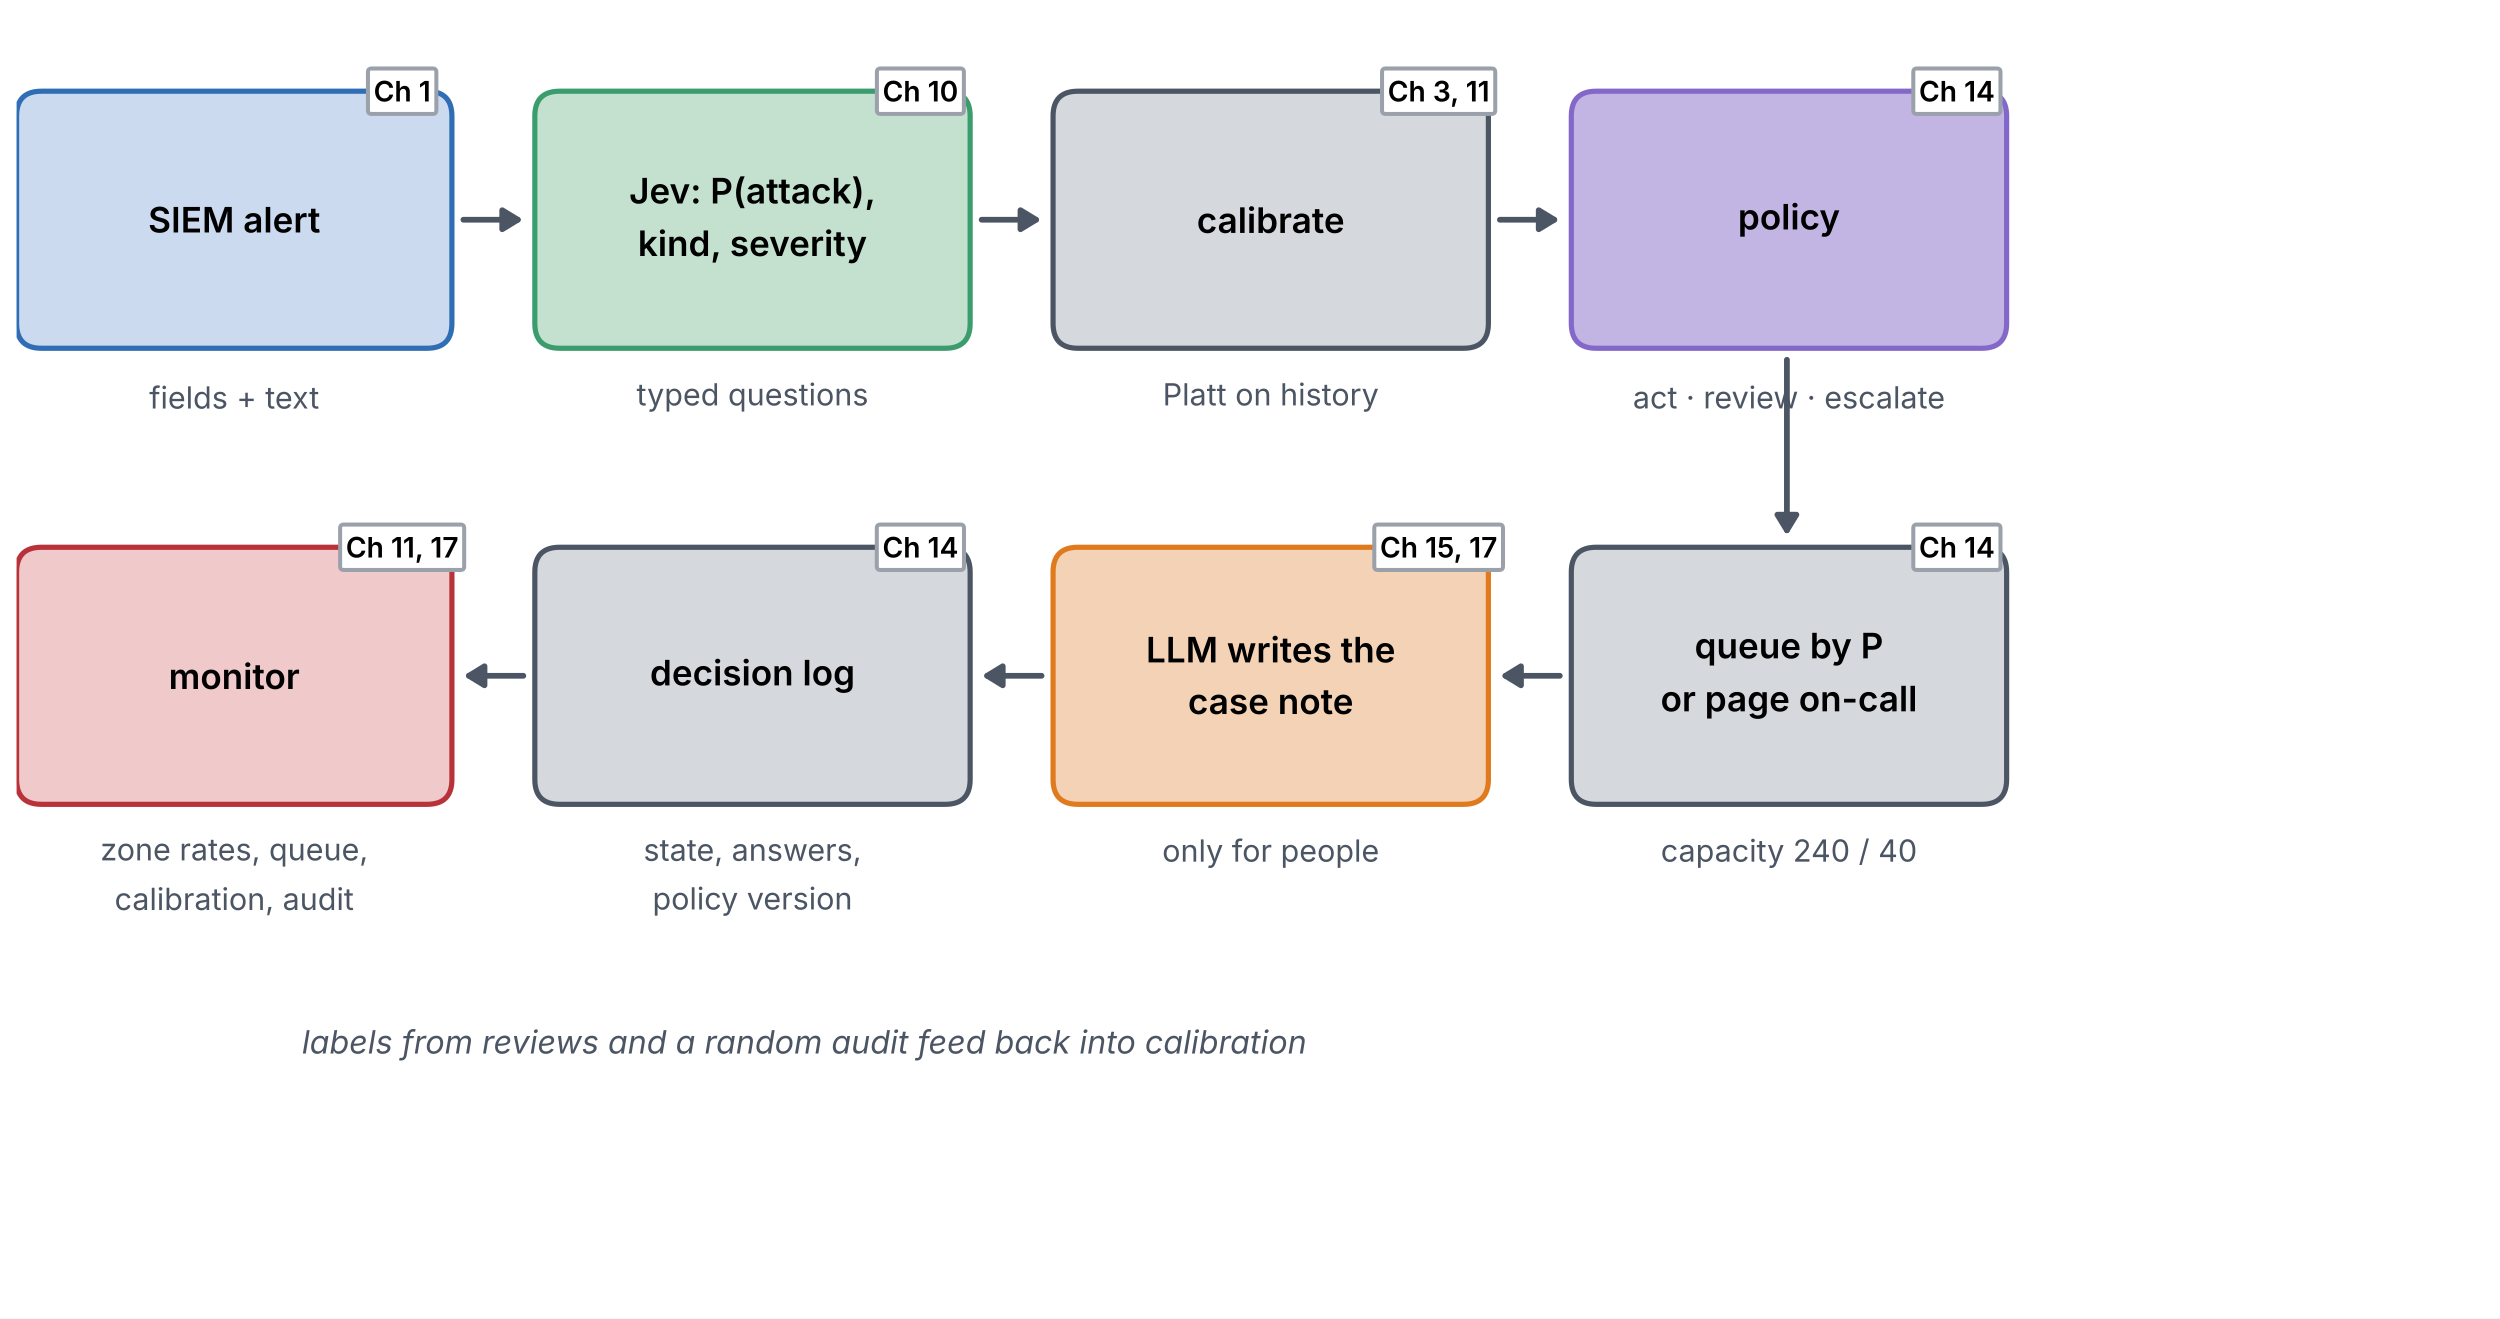
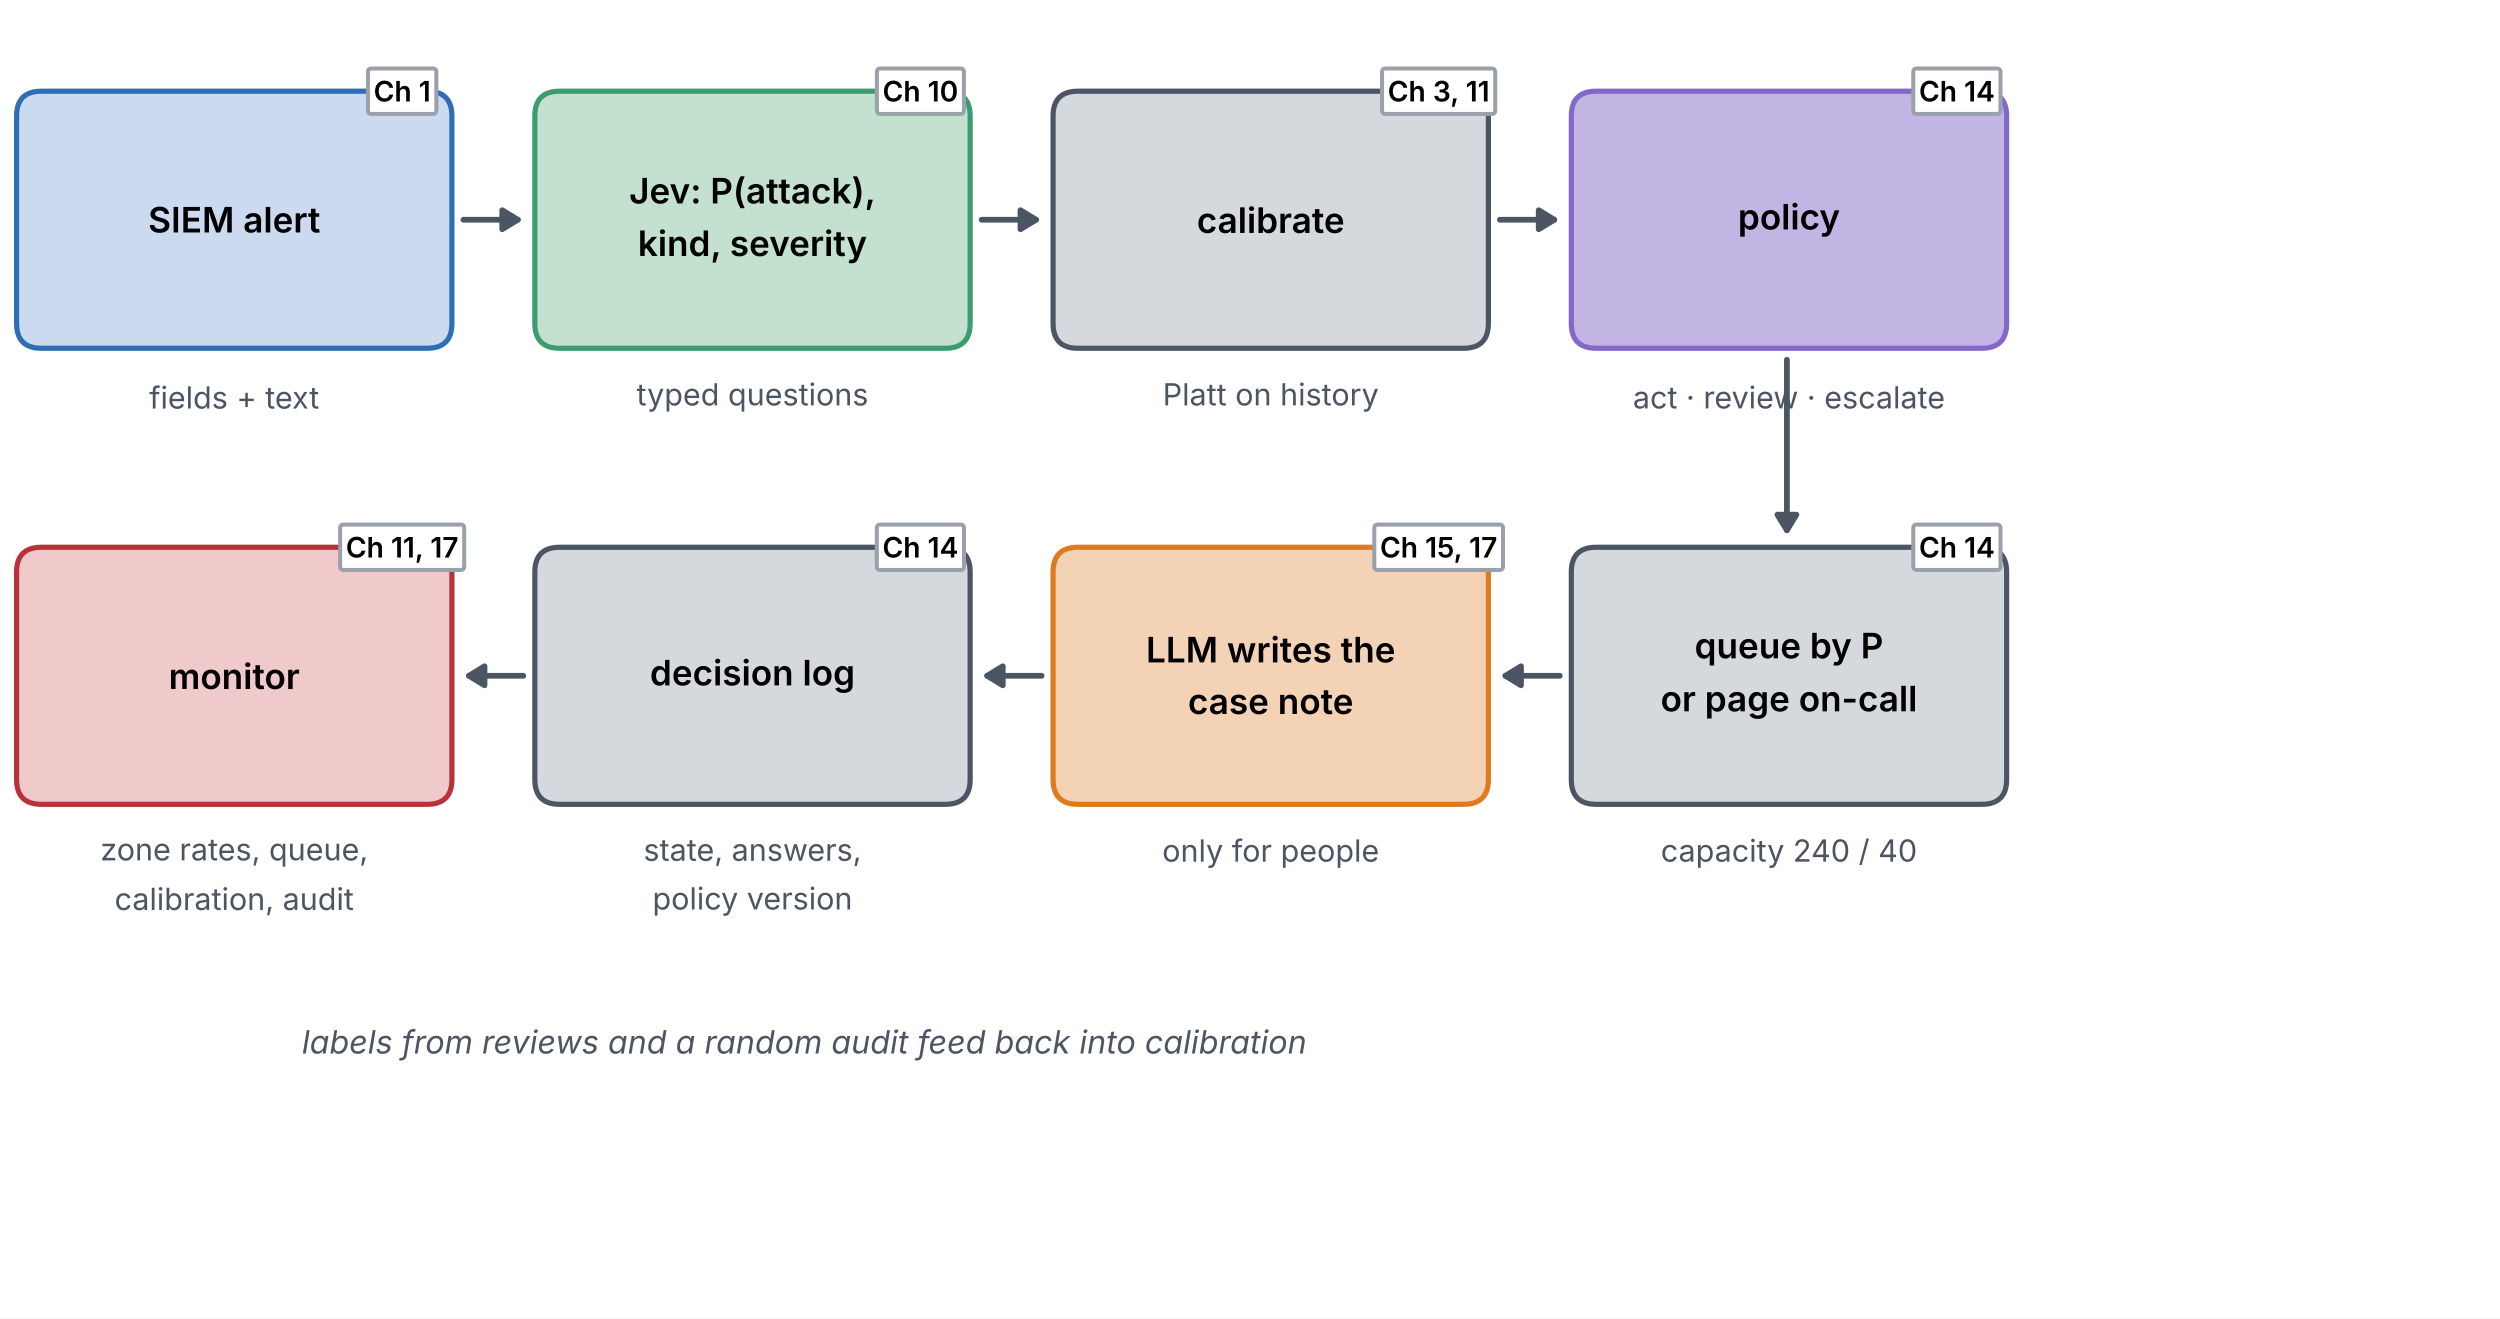
<svg xmlns="http://www.w3.org/2000/svg" width="434.16pt" height="228.96pt" viewBox="0 0 434.16 228.96" version="1.1">
  <defs>
    <style type="text/css">*{stroke-linejoin: round; stroke-linecap: butt}</style>
  </defs>
  <g id="figure_1">
    <g id="patch_1">
      <path d="M 0 228.96  L 434.16 228.96  L 434.16 -0  L 0 -0  z " style="fill: #ffffff" />
    </g>
    <g id="axes_1">
      <g id="patch_2">
-         <path d="M 80.48 38.16  Q 85.68 38.16 89.92 38.16  " clip-path="url(#pcda94e4dd8)" style="fill: none; stroke: #4b5563; stroke-linecap: round" />
-         <path d="M 87.22 36.51  L 89.92 38.16  L 87.22 39.81  z " clip-path="url(#pcda94e4dd8)" style="fill: #4b5563; stroke: #4b5563; stroke-linecap: round" />
+         <path d="M 80.48 38.16  Q 85.68 38.16 89.92 38.16  " style="fill: none; stroke: #4b5563; stroke-linecap: round" />
+         <path d="M 87.22 36.51  L 89.92 38.16  L 87.22 39.81  z " style="fill: #4b5563; stroke: #4b5563; stroke-linecap: round" />
      </g>
      <g id="patch_3">
-         <path d="M 170.48 38.16  Q 175.68 38.16 179.92 38.16  " clip-path="url(#pcda94e4dd8)" style="fill: none; stroke: #4b5563; stroke-linecap: round" />
-         <path d="M 177.22 36.51  L 179.92 38.16  L 177.22 39.81  z " clip-path="url(#pcda94e4dd8)" style="fill: #4b5563; stroke: #4b5563; stroke-linecap: round" />
+         <path d="M 170.48 38.16  Q 175.68 38.16 179.92 38.16  " style="fill: none; stroke: #4b5563; stroke-linecap: round" />
+         <path d="M 177.22 36.51  L 179.92 38.16  L 177.22 39.81  z " style="fill: #4b5563; stroke: #4b5563; stroke-linecap: round" />
      </g>
      <g id="patch_4">
-         <path d="M 260.48 38.16  Q 265.68 38.16 269.92 38.16  " clip-path="url(#pcda94e4dd8)" style="fill: none; stroke: #4b5563; stroke-linecap: round" />
-         <path d="M 267.22 36.51  L 269.92 38.16  L 267.22 39.81  z " clip-path="url(#pcda94e4dd8)" style="fill: #4b5563; stroke: #4b5563; stroke-linecap: round" />
+         <path d="M 260.48 38.16  Q 265.68 38.16 269.92 38.16  " style="fill: none; stroke: #4b5563; stroke-linecap: round" />
+         <path d="M 267.22 36.51  L 269.92 38.16  L 267.22 39.81  z " style="fill: #4b5563; stroke: #4b5563; stroke-linecap: round" />
      </g>
      <g id="patch_5">
-         <path d="M 310.32 62.484  Q 310.32 77.762 310.32 92.082  " clip-path="url(#pcda94e4dd8)" style="fill: none; stroke: #4b5563; stroke-linecap: round" />
-         <path d="M 311.97 89.382  L 310.32 92.082  L 308.67 89.382  z " clip-path="url(#pcda94e4dd8)" style="fill: #4b5563; stroke: #4b5563; stroke-linecap: round" />
+         <path d="M 310.32 62.484  Q 310.32 77.762 310.32 92.082  " style="fill: none; stroke: #4b5563; stroke-linecap: round" />
+         <path d="M 311.97 89.382  L 310.32 92.082  L 308.67 89.382  z " style="fill: #4b5563; stroke: #4b5563; stroke-linecap: round" />
      </g>
      <g id="patch_6">
-         <path d="M 270.88 117.36  Q 265.68 117.36 261.44 117.36  " clip-path="url(#pcda94e4dd8)" style="fill: none; stroke: #4b5563; stroke-linecap: round" />
-         <path d="M 264.14 119.01  L 261.44 117.36  L 264.14 115.71  z " clip-path="url(#pcda94e4dd8)" style="fill: #4b5563; stroke: #4b5563; stroke-linecap: round" />
+         <path d="M 270.88 117.36  Q 265.68 117.36 261.44 117.36  " style="fill: none; stroke: #4b5563; stroke-linecap: round" />
+         <path d="M 264.14 119.01  L 261.44 117.36  L 264.14 115.71  z " style="fill: #4b5563; stroke: #4b5563; stroke-linecap: round" />
      </g>
      <g id="patch_7">
-         <path d="M 180.88 117.36  Q 175.68 117.36 171.44 117.36  " clip-path="url(#pcda94e4dd8)" style="fill: none; stroke: #4b5563; stroke-linecap: round" />
-         <path d="M 174.14 119.01  L 171.44 117.36  L 174.14 115.71  z " clip-path="url(#pcda94e4dd8)" style="fill: #4b5563; stroke: #4b5563; stroke-linecap: round" />
+         <path d="M 180.88 117.36  Q 175.68 117.36 171.44 117.36  " style="fill: none; stroke: #4b5563; stroke-linecap: round" />
+         <path d="M 174.14 119.01  L 171.44 117.36  L 174.14 115.71  z " style="fill: #4b5563; stroke: #4b5563; stroke-linecap: round" />
      </g>
      <g id="patch_8">
-         <path d="M 90.88 117.36  Q 85.68 117.36 81.44 117.36  " clip-path="url(#pcda94e4dd8)" style="fill: none; stroke: #4b5563; stroke-linecap: round" />
-         <path d="M 84.14 119.01  L 81.44 117.36  L 84.14 115.71  z " clip-path="url(#pcda94e4dd8)" style="fill: #4b5563; stroke: #4b5563; stroke-linecap: round" />
+         <path d="M 90.88 117.36  Q 85.68 117.36 81.44 117.36  " style="fill: none; stroke: #4b5563; stroke-linecap: round" />
+         <path d="M 84.14 119.01  L 81.44 117.36  L 84.14 115.71  z " style="fill: #4b5563; stroke: #4b5563; stroke-linecap: round" />
      </g>
      <g id="patch_9">
-         <path d="M 7.2 60.48  L 74.16 60.48  Q 78.48 60.48 78.48 56.16  L 78.48 20.16  Q 78.48 15.84 74.16 15.84  L 7.2 15.84  Q 2.88 15.84 2.88 20.16  L 2.88 56.16  Q 2.88 60.48 7.2 60.48  z " clip-path="url(#pcda94e4dd8)" style="fill: #cbdaef; stroke: #2f6db5; stroke-width: 0.9; stroke-linejoin: miter" />
+         <path d="M 7.2 60.48  L 74.16 60.48  Q 78.48 60.48 78.48 56.16  L 78.48 20.16  Q 78.48 15.84 74.16 15.84  L 7.2 15.84  Q 2.88 15.84 2.88 20.16  L 2.88 56.16  Q 2.88 60.48 7.2 60.48  z " style="fill: #cbdaef; stroke: #2f6db5; stroke-width: 0.9; stroke-linejoin: miter" />
      </g>
      <g id="patch_10">
-         <path d="M 97.2 60.48  L 164.16 60.48  Q 168.48 60.48 168.48 56.16  L 168.48 20.16  Q 168.48 15.84 164.16 15.84  L 97.2 15.84  Q 92.88 15.84 92.88 20.16  L 92.88 56.16  Q 92.88 60.48 97.2 60.48  z " clip-path="url(#pcda94e4dd8)" style="fill: #c4e1d0; stroke: #3b9c6e; stroke-width: 0.9; stroke-linejoin: miter" />
+         <path d="M 97.2 60.48  L 164.16 60.48  Q 168.48 60.48 168.48 56.16  L 168.48 20.16  Q 168.48 15.84 164.16 15.84  L 97.2 15.84  Q 92.88 15.84 92.88 20.16  L 92.88 56.16  Q 92.88 60.48 97.2 60.48  z " style="fill: #c4e1d0; stroke: #3b9c6e; stroke-width: 0.9; stroke-linejoin: miter" />
      </g>
      <g id="patch_11">
-         <path d="M 187.2 60.48  L 254.16 60.48  Q 258.48 60.48 258.48 56.16  L 258.48 20.16  Q 258.48 15.84 254.16 15.84  L 187.2 15.84  Q 182.88 15.84 182.88 20.16  L 182.88 56.16  Q 182.88 60.48 187.2 60.48  z " clip-path="url(#pcda94e4dd8)" style="fill: #d5d8dd; stroke: #4b5563; stroke-width: 0.9; stroke-linejoin: miter" />
+         <path d="M 187.2 60.48  L 254.16 60.48  Q 258.48 60.48 258.48 56.16  L 258.48 20.16  Q 258.48 15.84 254.16 15.84  L 187.2 15.84  Q 182.88 15.84 182.88 20.16  L 182.88 56.16  Q 182.88 60.48 187.2 60.48  z " style="fill: #d5d8dd; stroke: #4b5563; stroke-width: 0.9; stroke-linejoin: miter" />
      </g>
      <g id="patch_12">
-         <path d="M 277.2 60.48  L 344.16 60.48  Q 348.48 60.48 348.48 56.16  L 348.48 20.16  Q 348.48 15.84 344.16 15.84  L 277.2 15.84  Q 272.88 15.84 272.88 20.16  L 272.88 56.16  Q 272.88 60.48 277.2 60.48  z " clip-path="url(#pcda94e4dd8)" style="fill: #c3b5e3; stroke: #8468c9; stroke-width: 0.9; stroke-linejoin: miter" />
+         <path d="M 277.2 60.48  L 344.16 60.48  Q 348.48 60.48 348.48 56.16  L 348.48 20.16  Q 348.48 15.84 344.16 15.84  L 277.2 15.84  Q 272.88 15.84 272.88 20.16  L 272.88 56.16  Q 272.88 60.48 277.2 60.48  z " style="fill: #c3b5e3; stroke: #8468c9; stroke-width: 0.9; stroke-linejoin: miter" />
      </g>
      <g id="patch_13">
-         <path d="M 277.2 139.68  L 344.16 139.68  Q 348.48 139.68 348.48 135.36  L 348.48 99.36  Q 348.48 95.04 344.16 95.04  L 277.2 95.04  Q 272.88 95.04 272.88 99.36  L 272.88 135.36  Q 272.88 139.68 277.2 139.68  z " clip-path="url(#pcda94e4dd8)" style="fill: #d5d8dd; stroke: #4b5563; stroke-width: 0.9; stroke-linejoin: miter" />
+         <path d="M 277.2 139.68  L 344.16 139.68  Q 348.48 139.68 348.48 135.36  L 348.48 99.36  Q 348.48 95.04 344.16 95.04  L 277.2 95.04  Q 272.88 95.04 272.88 99.36  L 272.88 135.36  Q 272.88 139.68 277.2 139.68  z " style="fill: #d5d8dd; stroke: #4b5563; stroke-width: 0.9; stroke-linejoin: miter" />
      </g>
      <g id="patch_14">
-         <path d="M 187.2 139.68  L 254.16 139.68  Q 258.48 139.68 258.48 135.36  L 258.48 99.36  Q 258.48 95.04 254.16 95.04  L 187.2 95.04  Q 182.88 95.04 182.88 99.36  L 182.88 135.36  Q 182.88 139.68 187.2 139.68  z " clip-path="url(#pcda94e4dd8)" style="fill: #f3d2b6; stroke: #e07a1f; stroke-width: 0.9; stroke-linejoin: miter" />
+         <path d="M 187.2 139.68  L 254.16 139.68  Q 258.48 139.68 258.48 135.36  L 258.48 99.36  Q 258.48 95.04 254.16 95.04  L 187.2 95.04  Q 182.88 95.04 182.88 99.36  L 182.88 135.36  Q 182.88 139.68 187.2 139.68  z " style="fill: #f3d2b6; stroke: #e07a1f; stroke-width: 0.9; stroke-linejoin: miter" />
      </g>
      <g id="patch_15">
-         <path d="M 97.2 139.68  L 164.16 139.68  Q 168.48 139.68 168.48 135.36  L 168.48 99.36  Q 168.48 95.04 164.16 95.04  L 97.2 95.04  Q 92.88 95.04 92.88 99.36  L 92.88 135.36  Q 92.88 139.68 97.2 139.68  z " clip-path="url(#pcda94e4dd8)" style="fill: #d5d8dd; stroke: #4b5563; stroke-width: 0.9; stroke-linejoin: miter" />
+         <path d="M 97.2 139.68  L 164.16 139.68  Q 168.48 139.68 168.48 135.36  L 168.48 99.36  Q 168.48 95.04 164.16 95.04  L 97.2 95.04  Q 92.88 95.04 92.88 99.36  L 92.88 135.36  Q 92.88 139.68 97.2 139.68  z " style="fill: #d5d8dd; stroke: #4b5563; stroke-width: 0.9; stroke-linejoin: miter" />
      </g>
      <g id="patch_16">
-         <path d="M 7.2 139.68  L 74.16 139.68  Q 78.48 139.68 78.48 135.36  L 78.48 99.36  Q 78.48 95.04 74.16 95.04  L 7.2 95.04  Q 2.88 95.04 2.88 99.36  L 2.88 135.36  Q 2.88 139.68 7.2 139.68  z " clip-path="url(#pcda94e4dd8)" style="fill: #f0caca; stroke: #b8323a; stroke-width: 0.9; stroke-linejoin: miter" />
+         <path d="M 7.2 139.68  L 74.16 139.68  Q 78.48 139.68 78.48 135.36  L 78.48 99.36  Q 78.48 95.04 74.16 95.04  L 7.2 95.04  Q 2.88 95.04 2.88 99.36  L 2.88 135.36  Q 2.88 139.68 7.2 139.68  z " style="fill: #f0caca; stroke: #b8323a; stroke-width: 0.9; stroke-linejoin: miter" />
      </g>
      <g id="text_1">
        <text style="font-weight: 600; font-size: 6.1px; font-family: 'Inter'; text-anchor: middle" x="40.68" y="40.375" transform="rotate(-0 40.68 40.37459)">SIEM alert</text>
      </g>
      <g id="text_2">
        <text style="font-size: 5.3px; font-family: 'Inter'; text-anchor: middle; fill: #4b5563" x="40.68" y="70.956" transform="rotate(-0 40.68 70.95582)">fields + text</text>
      </g>
      <g id="text_3">
        <text style="font-weight: 600; font-size: 6.1px; font-family: 'Inter'" transform="translate(109.2557 35.33127)">Jev: P(attack),</text>
        <text style="font-weight: 600; font-size: 6.1px; font-family: 'Inter'" transform="translate(110.7721 44.46334)">kind, severity</text>
      </g>
      <g id="text_4">
        <text style="font-size: 5.3px; font-family: 'Inter'; text-anchor: middle; fill: #4b5563" x="130.68" y="70.408" transform="rotate(-0 130.68 70.40842)">typed questions</text>
      </g>
      <g id="text_5">
        <text style="font-weight: 600; font-size: 6.1px; font-family: 'Inter'; text-anchor: middle" x="220.68" y="40.45" transform="rotate(-0 220.68 40.45036)">calibrate</text>
      </g>
      <g id="text_6">
        <text style="font-size: 5.3px; font-family: 'Inter'; text-anchor: middle; fill: #4b5563" x="220.68" y="70.408" transform="rotate(-0 220.68 70.40842)">Platt on history</text>
      </g>
      <g id="text_7">
        <text style="font-weight: 600; font-size: 6.1px; font-family: 'Inter'; text-anchor: middle" x="310.68" y="39.85" transform="rotate(-0 310.68 39.85037)">policy</text>
      </g>
      <g id="text_8">
        <text style="font-size: 5.3px; font-family: 'Inter'; text-anchor: middle; fill: #4b5563" x="310.68" y="70.926" transform="rotate(-0 310.68 70.926)">act · review · escalate</text>
      </g>
      <g id="text_9">
        <text style="font-weight: 600; font-size: 6.1px; font-family: 'Inter'" transform="translate(294.2886 114.3316)">queue by P</text>
        <text style="font-weight: 600; font-size: 6.1px; font-family: 'Inter'" transform="translate(288.3816 123.5337)">or page on-call</text>
      </g>
      <g id="text_10">
        <text style="font-size: 5.3px; font-family: 'Inter'; text-anchor: middle; fill: #4b5563" x="310.68" y="149.636" transform="rotate(-0 310.68 149.6358)">capacity 240 / 40</text>
      </g>
      <g id="text_11">
        <text style="font-weight: 600; font-size: 6.1px; font-family: 'Inter'" transform="translate(199.0117 115.0374)">LLM writes the</text>
        <text style="font-weight: 600; font-size: 6.1px; font-family: 'Inter'" transform="translate(206.3007 123.9998)">case note</text>
      </g>
      <g id="text_12">
        <text style="font-size: 5.3px; font-family: 'Inter'; text-anchor: middle; fill: #4b5563" x="220.68" y="149.636" transform="rotate(-0 220.68 149.6358)">only for people</text>
      </g>
      <g id="text_13">
        <text style="font-weight: 600; font-size: 6.1px; font-family: 'Inter'; text-anchor: middle" x="130.68" y="119.027" transform="rotate(-0 130.68 119.0265)">decision log</text>
      </g>
      <g id="text_14">
        <text style="font-size: 5.3px; font-family: 'Inter'; fill: #4b5563" transform="translate(111.7404 149.4946)">state, answers,</text>
        <text style="font-size: 5.3px; font-family: 'Inter'; fill: #4b5563" transform="translate(113.3126 157.9451)">policy version</text>
      </g>
      <g id="text_15">
        <text style="font-weight: 600; font-size: 6.1px; font-family: 'Inter'; text-anchor: middle" x="40.68" y="119.65" transform="rotate(-0 40.68 119.6504)">monitor</text>
      </g>
      <g id="text_16">
        <text style="font-size: 5.3px; font-family: 'Inter'; fill: #4b5563" transform="translate(17.42169 149.4184)">zone rates, queue,</text>
        <text style="font-size: 5.3px; font-family: 'Inter'; fill: #4b5563" transform="translate(19.9011 158.0316)">calibration, audit</text>
      </g>
      <g id="text_17">
        <text style="font-style: italic; font-size: 5.6px; font-family: 'Inter'; text-anchor: middle; fill: #4b5563" x="139.68" y="182.96" transform="rotate(-0 139.68 182.9603)">labels from reviews and a random audit feed back into calibration</text>
      </g>
      <g id="text_18">
        <g id="patch_17">
          <path d="M 64.489 19.784  L 75.191 19.784  Q 75.779 19.784 75.779 19.196  L 75.779 12.484  Q 75.779 11.896 75.191 11.896  L 64.489 11.896  Q 63.901 11.896 63.901 12.484  L 63.901 19.196  Q 63.901 19.784 64.489 19.784  z " style="fill: #ffffff; stroke: #9aa1ab; stroke-width: 0.7; stroke-linejoin: miter" />
        </g>
        <text style="font-weight: 600; font-size: 4.9px; font-family: 'Inter'; text-anchor: middle" x="69.84" y="17.622" transform="rotate(-0 69.84 17.62247)">Ch 1</text>
      </g>
      <g id="text_19">
        <g id="patch_18">
          <path d="M 152.873 19.784  L 166.807 19.784  Q 167.395 19.784 167.395 19.196  L 167.395 12.484  Q 167.395 11.896 166.807 11.896  L 152.873 11.896  Q 152.285 11.896 152.285 12.484  L 152.285 19.196  Q 152.285 19.784 152.873 19.784  z " style="fill: #ffffff; stroke: #9aa1ab; stroke-width: 0.7; stroke-linejoin: miter" />
        </g>
        <text style="font-weight: 600; font-size: 4.9px; font-family: 'Inter'; text-anchor: middle" x="159.84" y="17.622" transform="rotate(-0 159.84 17.62247)">Ch 10</text>
      </g>
      <g id="text_20">
        <g id="patch_19">
          <path d="M 240.598 19.784  L 259.082 19.784  Q 259.67 19.784 259.67 19.196  L 259.67 12.484  Q 259.67 11.896 259.082 11.896  L 240.598 11.896  Q 240.01 11.896 240.01 12.484  L 240.01 19.196  Q 240.01 19.784 240.598 19.784  z " style="fill: #ffffff; stroke: #9aa1ab; stroke-width: 0.7; stroke-linejoin: miter" />
        </g>
        <text style="font-weight: 600; font-size: 4.9px; font-family: 'Inter'; text-anchor: middle" x="249.84" y="17.622" transform="rotate(-0 249.84 17.62247)">Ch 3, 11</text>
      </g>
      <g id="text_21">
        <g id="patch_20">
          <path d="M 332.857 19.784  L 346.823 19.784  Q 347.411 19.784 347.411 19.196  L 347.411 12.484  Q 347.411 11.896 346.823 11.896  L 332.857 11.896  Q 332.269 11.896 332.269 12.484  L 332.269 19.196  Q 332.269 19.784 332.857 19.784  z " style="fill: #ffffff; stroke: #9aa1ab; stroke-width: 0.7; stroke-linejoin: miter" />
        </g>
        <text style="font-weight: 600; font-size: 4.9px; font-family: 'Inter'; text-anchor: middle" x="339.84" y="17.622" transform="rotate(-0 339.84 17.62247)">Ch 14</text>
      </g>
      <g id="text_22">
        <g id="patch_21">
          <path d="M 332.857 98.984  L 346.823 98.984  Q 347.411 98.984 347.411 98.396  L 347.411 91.684  Q 347.411 91.096 346.823 91.096  L 332.857 91.096  Q 332.269 91.096 332.269 91.684  L 332.269 98.396  Q 332.269 98.984 332.857 98.984  z " style="fill: #ffffff; stroke: #9aa1ab; stroke-width: 0.7; stroke-linejoin: miter" />
        </g>
        <text style="font-weight: 600; font-size: 4.9px; font-family: 'Inter'; text-anchor: middle" x="339.84" y="96.822" transform="rotate(-0 339.84 96.82247)">Ch 14</text>
      </g>
      <g id="text_23">
        <g id="patch_22">
          <path d="M 239.252 98.984  L 260.428 98.984  Q 261.016 98.984 261.016 98.396  L 261.016 91.684  Q 261.016 91.096 260.428 91.096  L 239.252 91.096  Q 238.664 91.096 238.664 91.684  L 238.664 98.396  Q 238.664 98.984 239.252 98.984  z " style="fill: #ffffff; stroke: #9aa1ab; stroke-width: 0.7; stroke-linejoin: miter" />
        </g>
        <text style="font-weight: 600; font-size: 4.9px; font-family: 'Inter'; text-anchor: middle" x="249.84" y="96.822" transform="rotate(-0 249.84 96.82247)">Ch 15, 17</text>
      </g>
      <g id="text_24">
        <g id="patch_23">
          <path d="M 152.857 98.984  L 166.823 98.984  Q 167.411 98.984 167.411 98.396  L 167.411 91.684  Q 167.411 91.096 166.823 91.096  L 152.857 91.096  Q 152.269 91.096 152.269 91.684  L 152.269 98.396  Q 152.269 98.984 152.857 98.984  z " style="fill: #ffffff; stroke: #9aa1ab; stroke-width: 0.7; stroke-linejoin: miter" />
        </g>
        <text style="font-weight: 600; font-size: 4.9px; font-family: 'Inter'; text-anchor: middle" x="159.84" y="96.822" transform="rotate(-0 159.84 96.82247)">Ch 14</text>
      </g>
      <g id="text_25">
        <g id="patch_24">
          <path d="M 59.657 98.984  L 80.023 98.984  Q 80.611 98.984 80.611 98.396  L 80.611 91.684  Q 80.611 91.096 80.023 91.096  L 59.657 91.096  Q 59.069 91.096 59.069 91.684  L 59.069 98.396  Q 59.069 98.984 59.657 98.984  z " style="fill: #ffffff; stroke: #9aa1ab; stroke-width: 0.7; stroke-linejoin: miter" />
        </g>
        <text style="font-weight: 600; font-size: 4.9px; font-family: 'Inter'; text-anchor: middle" x="69.84" y="96.822" transform="rotate(-0 69.84 96.82247)">Ch 11, 17</text>
      </g>
    </g>
  </g>
-   <defs>
-     <clipPath id="pcda94e4dd8">
-       <rect x="2.88" y="2.88" width="428.4" height="223.2" />
-     </clipPath>
-   </defs>
</svg>
